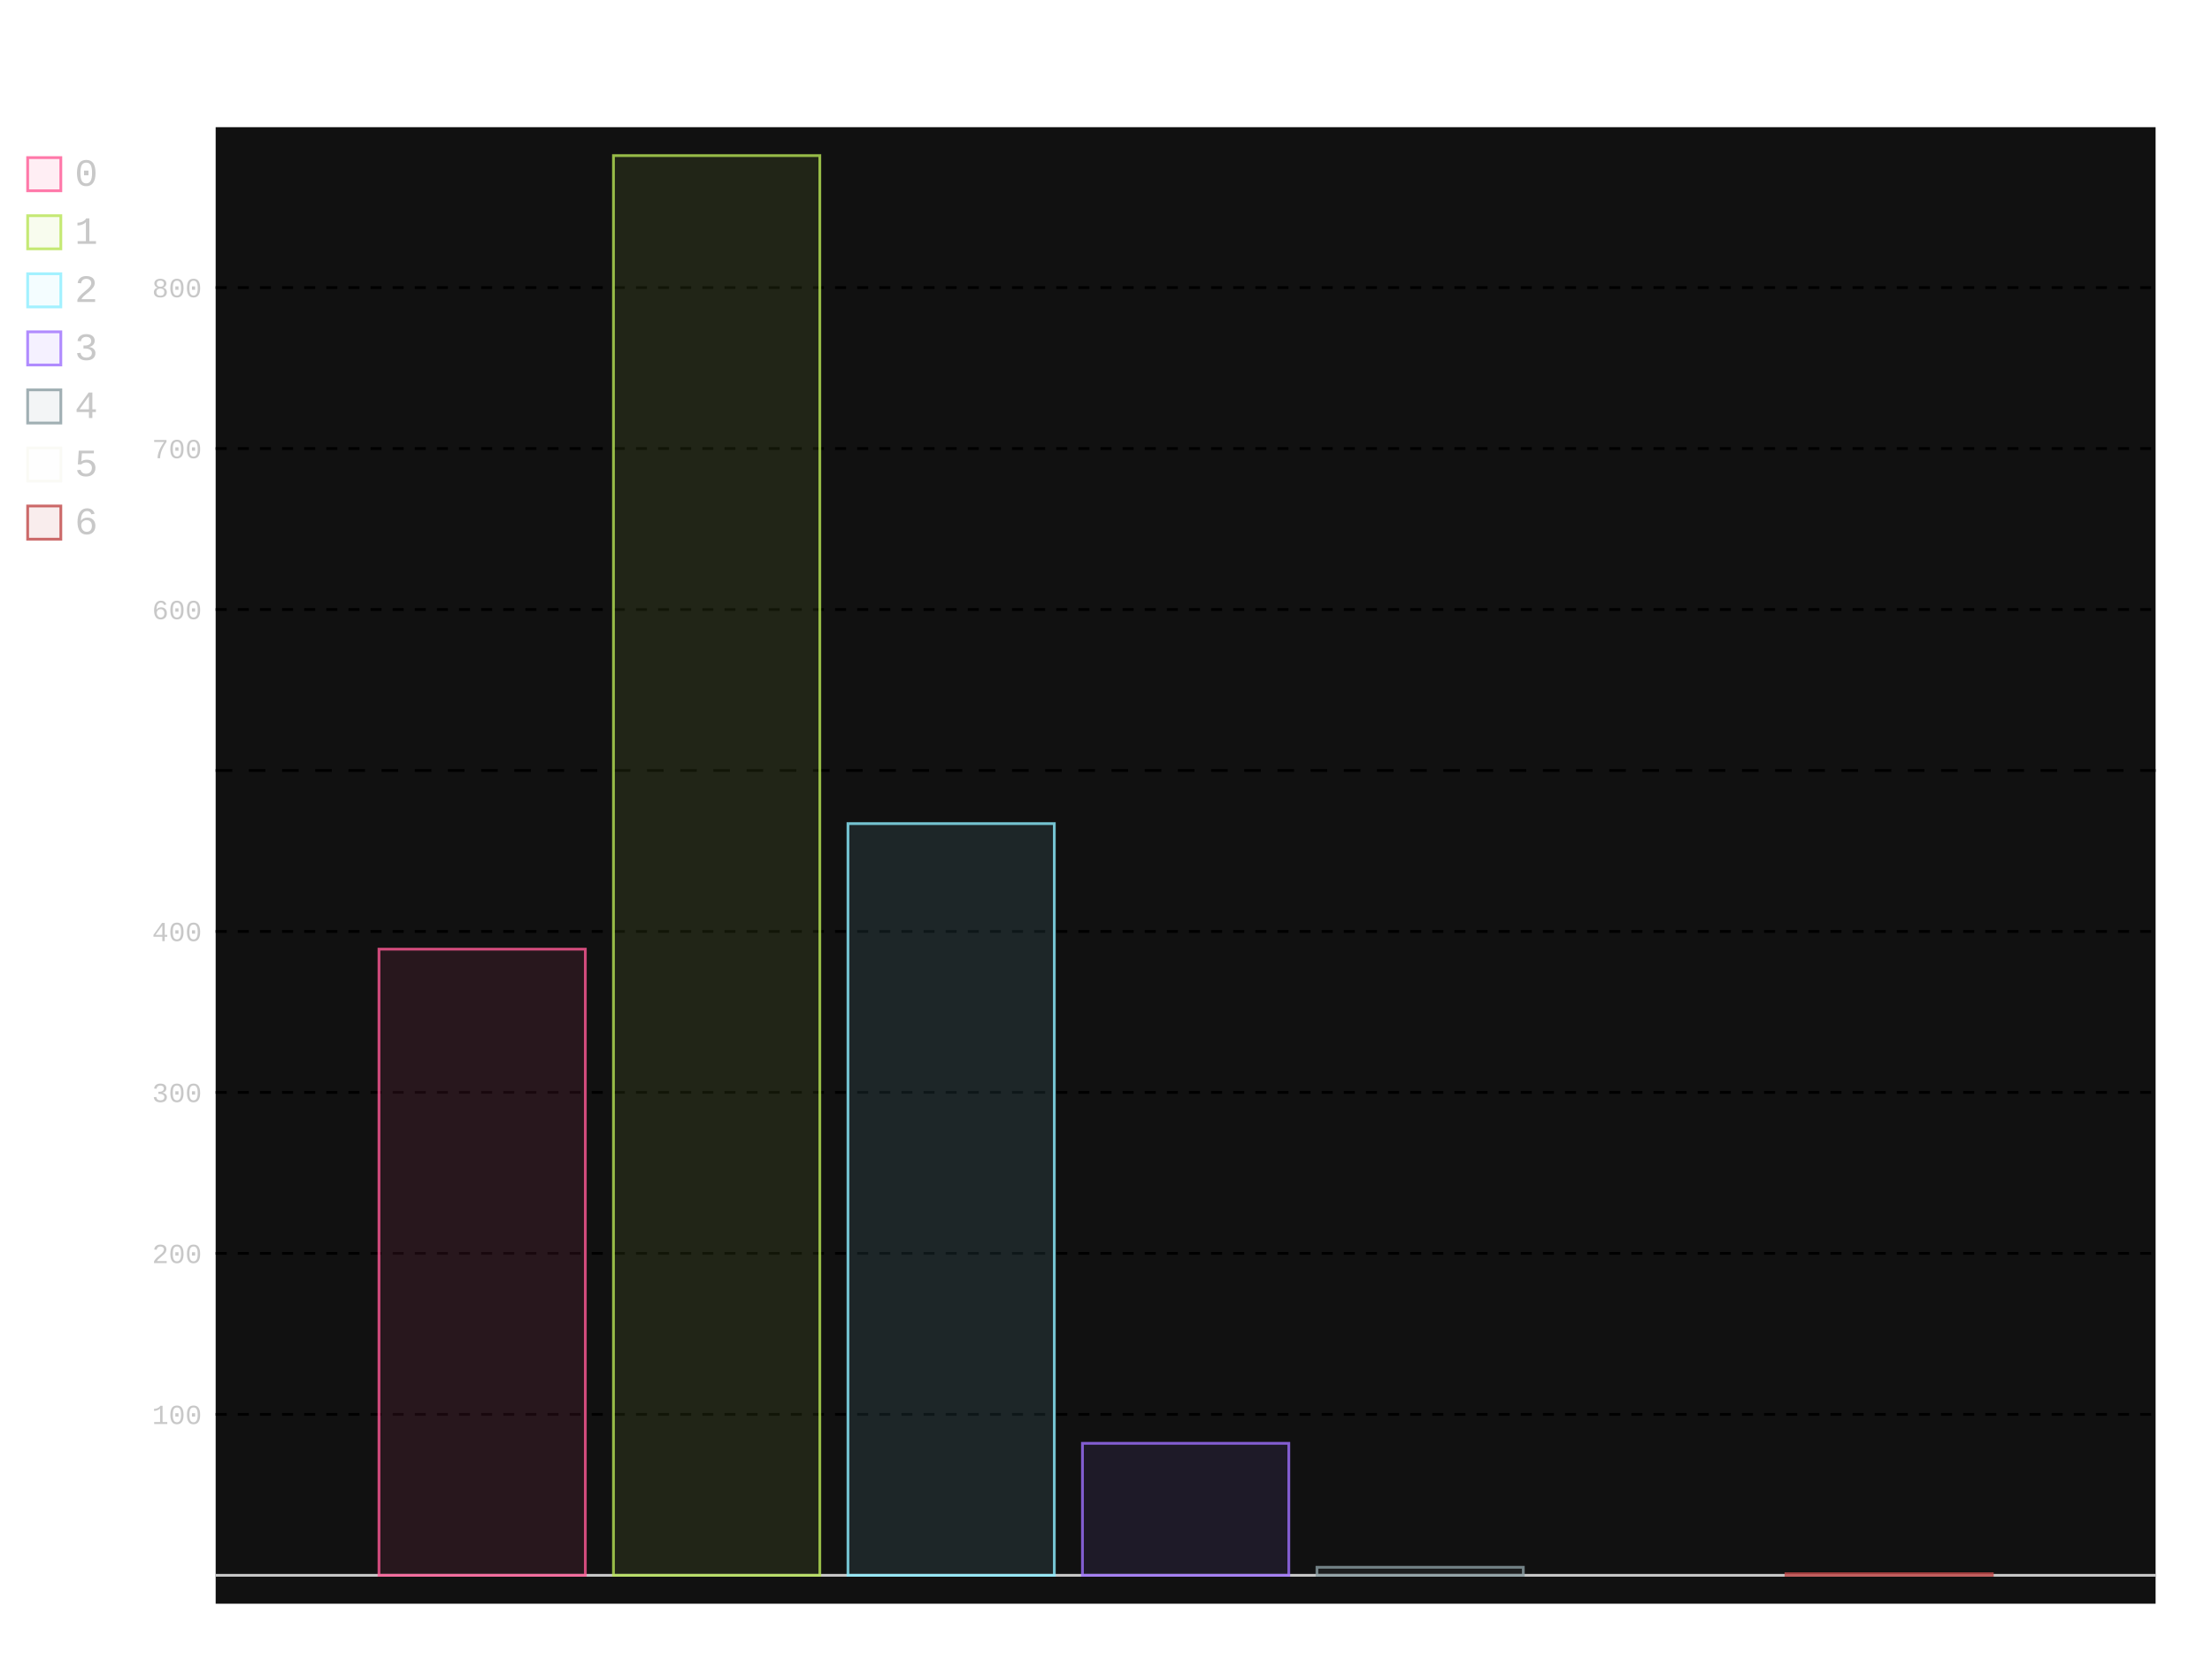
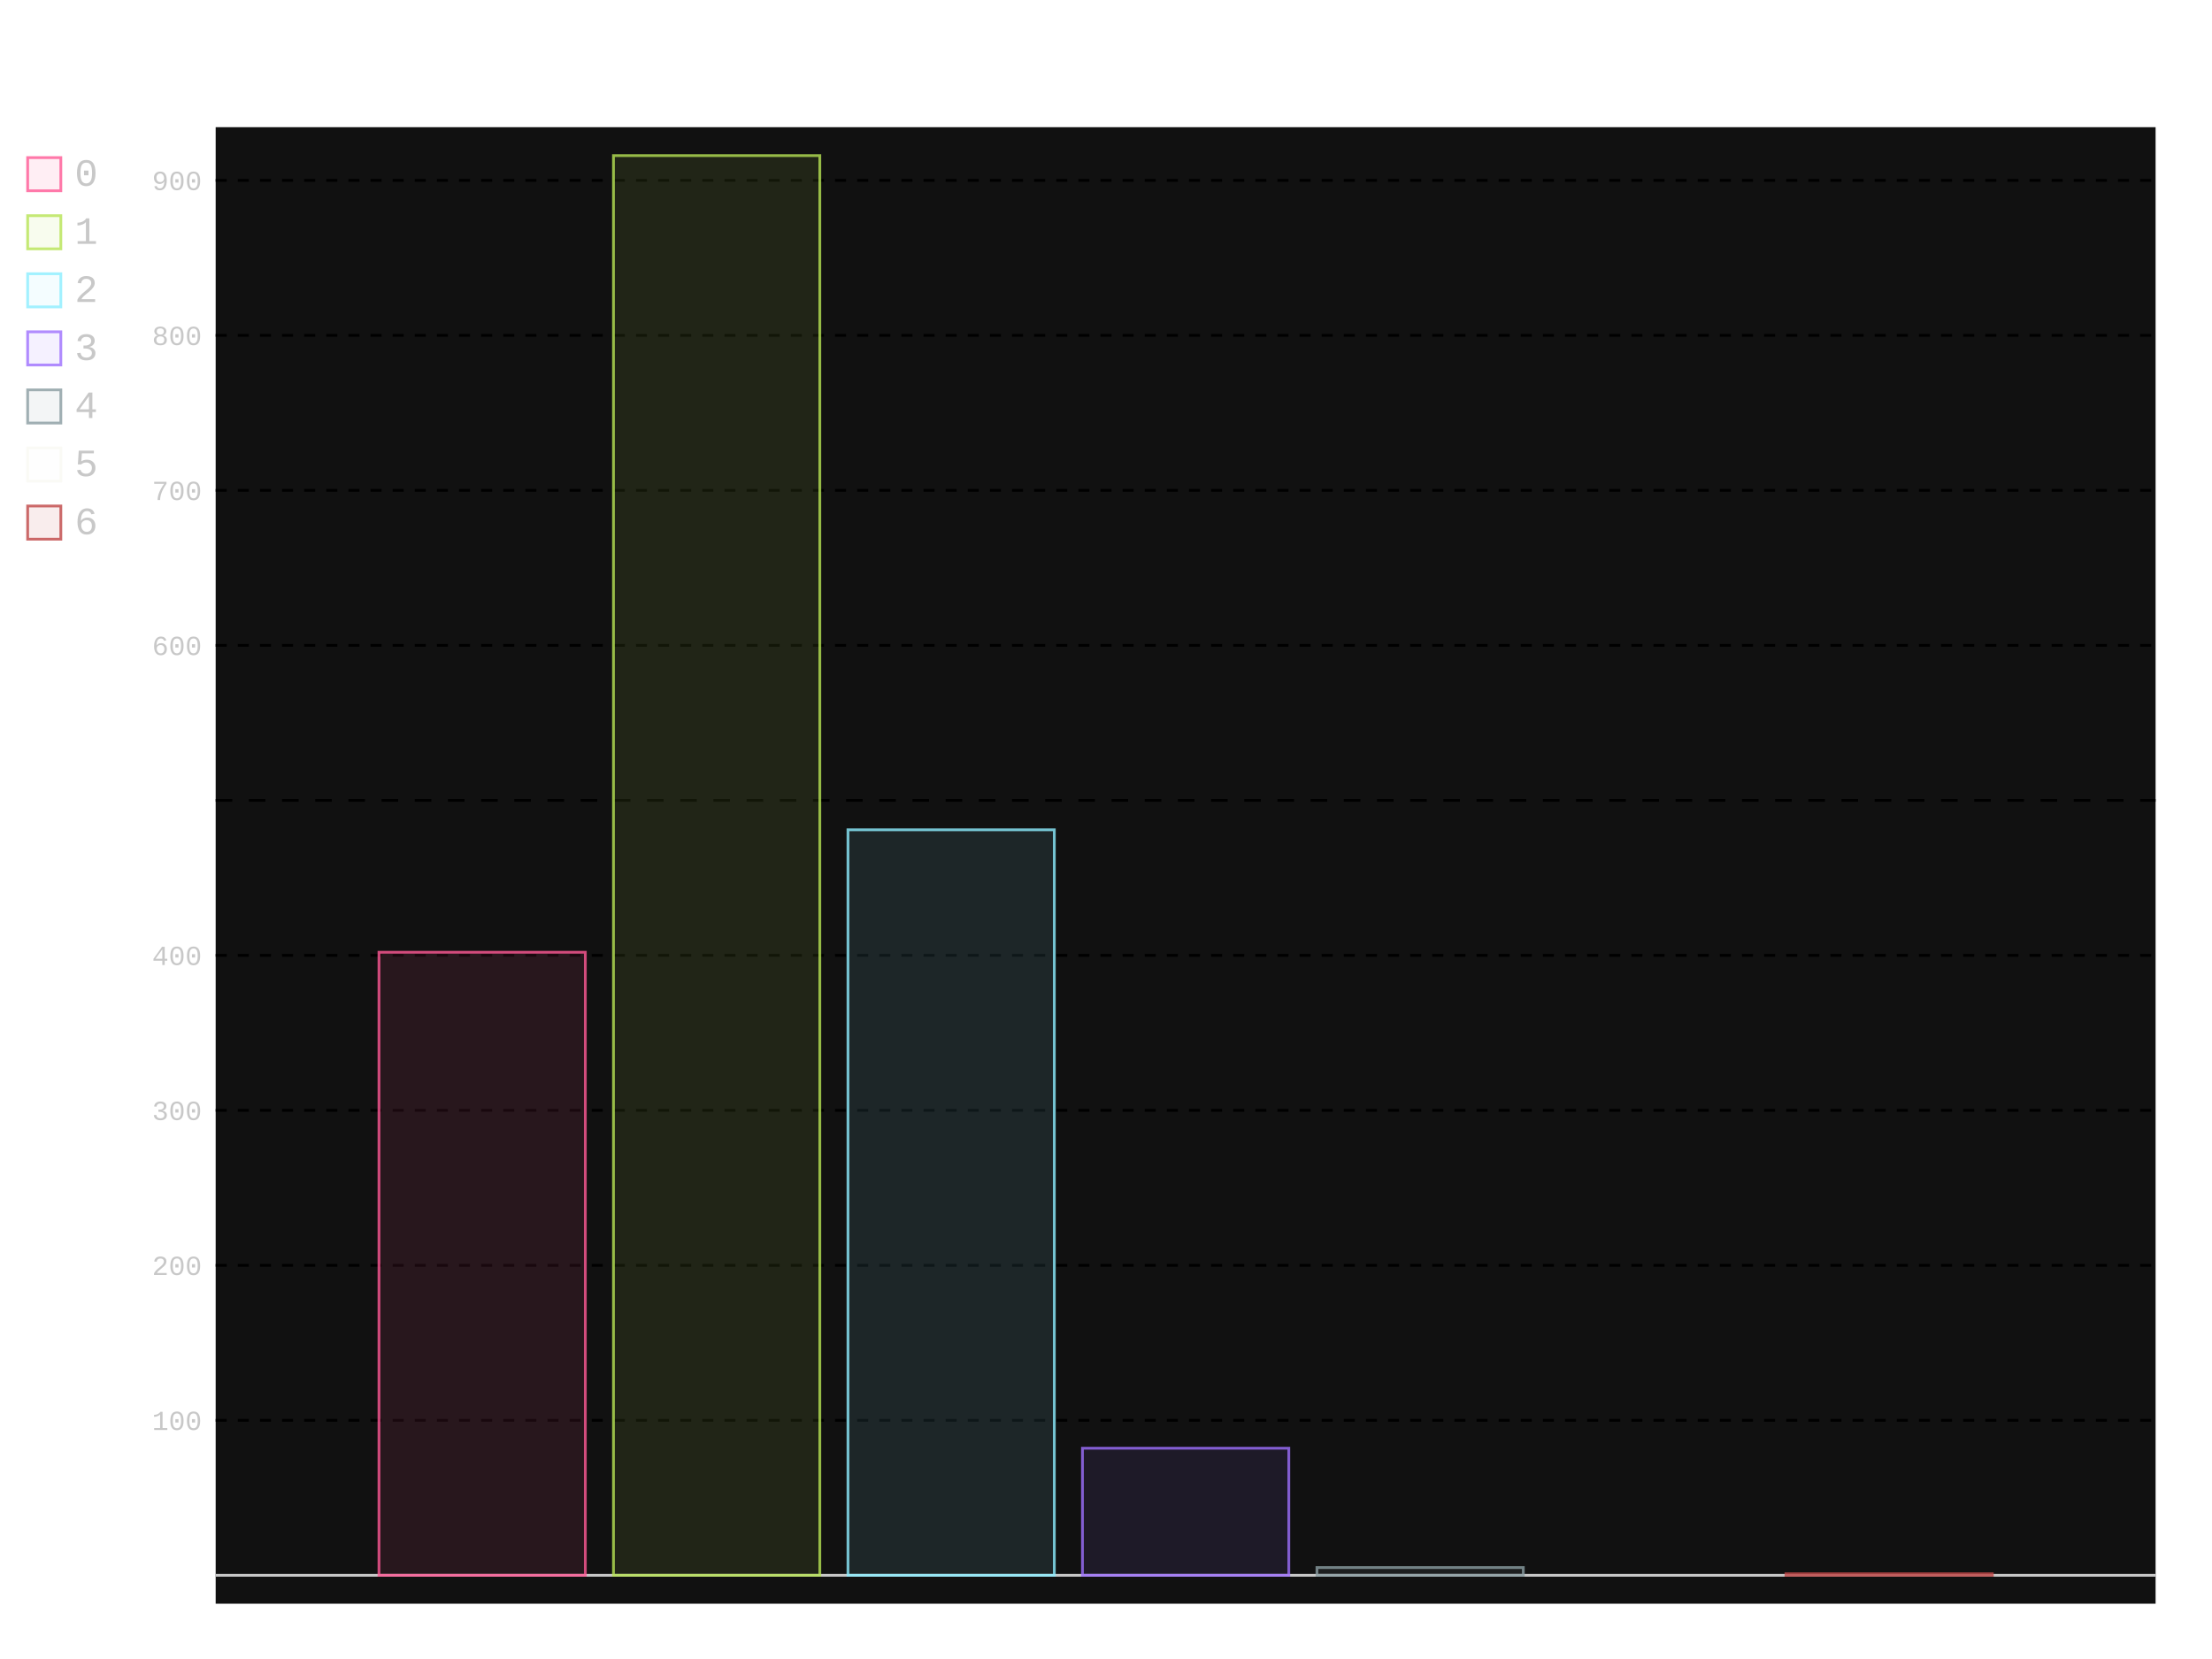
- <svg xmlns="http://www.w3.org/2000/svg" id="chart-aaadae0e-de02-4f8f-b6a5-38c5606115b5" class="pygal-chart" viewBox="0 0 800 600">
+ <svg xmlns="http://www.w3.org/2000/svg" id="chart-3a039853-e3d7-4d7f-a65c-2cd65d80a979" class="pygal-chart" viewBox="0 0 800 600">
  <defs>
-     <style type="text/css">#chart-aaadae0e-de02-4f8f-b6a5-38c5606115b5{-webkit-user-select:none;-webkit-font-smoothing:antialiased;font-family:Consolas,"Liberation Mono",Menlo,Courier,monospace}#chart-aaadae0e-de02-4f8f-b6a5-38c5606115b5 .title{font-family:Consolas,"Liberation Mono",Menlo,Courier,monospace;font-size:16px}#chart-aaadae0e-de02-4f8f-b6a5-38c5606115b5 .legends .legend text{font-family:Consolas,"Liberation Mono",Menlo,Courier,monospace;font-size:14px}#chart-aaadae0e-de02-4f8f-b6a5-38c5606115b5 .axis text{font-family:Consolas,"Liberation Mono",Menlo,Courier,monospace;font-size:10px}#chart-aaadae0e-de02-4f8f-b6a5-38c5606115b5 .axis text.major{font-family:Consolas,"Liberation Mono",Menlo,Courier,monospace;font-size:10px}#chart-aaadae0e-de02-4f8f-b6a5-38c5606115b5 .text-overlay text.value{font-family:Consolas,"Liberation Mono",Menlo,Courier,monospace;font-size:16px}#chart-aaadae0e-de02-4f8f-b6a5-38c5606115b5 .text-overlay text.label{font-family:Consolas,"Liberation Mono",Menlo,Courier,monospace;font-size:10px}#chart-aaadae0e-de02-4f8f-b6a5-38c5606115b5 .tooltip{font-family:Consolas,"Liberation Mono",Menlo,Courier,monospace;font-size:14px}#chart-aaadae0e-de02-4f8f-b6a5-38c5606115b5 text.no_data{font-family:Consolas,"Liberation Mono",Menlo,Courier,monospace;font-size:64px}
- #chart-aaadae0e-de02-4f8f-b6a5-38c5606115b5{background-color:transparent}#chart-aaadae0e-de02-4f8f-b6a5-38c5606115b5 path,#chart-aaadae0e-de02-4f8f-b6a5-38c5606115b5 line,#chart-aaadae0e-de02-4f8f-b6a5-38c5606115b5 rect,#chart-aaadae0e-de02-4f8f-b6a5-38c5606115b5 circle{-webkit-transition:0.3s ease-out;-moz-transition:0.3s ease-out;transition:0.3s ease-out}#chart-aaadae0e-de02-4f8f-b6a5-38c5606115b5 .graph &gt; .background{fill:transparent}#chart-aaadae0e-de02-4f8f-b6a5-38c5606115b5 .plot &gt; .background{fill:#111}#chart-aaadae0e-de02-4f8f-b6a5-38c5606115b5 .graph{fill:rgba(200,200,200,1)}#chart-aaadae0e-de02-4f8f-b6a5-38c5606115b5 text.no_data{fill:rgba(255,255,255,1)}#chart-aaadae0e-de02-4f8f-b6a5-38c5606115b5 .title{fill:rgba(255,255,255,1)}#chart-aaadae0e-de02-4f8f-b6a5-38c5606115b5 .legends .legend text{fill:rgba(200,200,200,1)}#chart-aaadae0e-de02-4f8f-b6a5-38c5606115b5 .legends .legend:hover text{fill:rgba(255,255,255,1)}#chart-aaadae0e-de02-4f8f-b6a5-38c5606115b5 .axis .line{stroke:rgba(255,255,255,1)}#chart-aaadae0e-de02-4f8f-b6a5-38c5606115b5 .axis .guide.line{stroke:#555}#chart-aaadae0e-de02-4f8f-b6a5-38c5606115b5 .axis .major.line{stroke:rgba(200,200,200,1)}#chart-aaadae0e-de02-4f8f-b6a5-38c5606115b5 .axis text.major{fill:rgba(255,255,255,1)}#chart-aaadae0e-de02-4f8f-b6a5-38c5606115b5 .axis.y .guides:hover .guide.line,#chart-aaadae0e-de02-4f8f-b6a5-38c5606115b5 .line-graph .axis.x .guides:hover .guide.line,#chart-aaadae0e-de02-4f8f-b6a5-38c5606115b5 .stackedline-graph .axis.x .guides:hover .guide.line,#chart-aaadae0e-de02-4f8f-b6a5-38c5606115b5 .xy-graph .axis.x .guides:hover .guide.line{stroke:rgba(255,255,255,1)}#chart-aaadae0e-de02-4f8f-b6a5-38c5606115b5 .axis .guides:hover text{fill:rgba(255,255,255,1)}#chart-aaadae0e-de02-4f8f-b6a5-38c5606115b5 .reactive{fill-opacity:.1;stroke-opacity:.8;stroke-width:1}#chart-aaadae0e-de02-4f8f-b6a5-38c5606115b5 .ci{stroke:rgba(200,200,200,1)}#chart-aaadae0e-de02-4f8f-b6a5-38c5606115b5 .reactive.active,#chart-aaadae0e-de02-4f8f-b6a5-38c5606115b5 .active .reactive{fill-opacity:.75;stroke-opacity:.9;stroke-width:4}#chart-aaadae0e-de02-4f8f-b6a5-38c5606115b5 .ci .reactive.active{stroke-width:1.5}#chart-aaadae0e-de02-4f8f-b6a5-38c5606115b5 .series text{fill:rgba(255,255,255,1)}#chart-aaadae0e-de02-4f8f-b6a5-38c5606115b5 .tooltip rect{fill:#111;stroke:rgba(255,255,255,1);-webkit-transition:opacity 0.3s ease-out;-moz-transition:opacity 0.3s ease-out;transition:opacity 0.3s ease-out}#chart-aaadae0e-de02-4f8f-b6a5-38c5606115b5 .tooltip .label{fill:rgba(200,200,200,1)}#chart-aaadae0e-de02-4f8f-b6a5-38c5606115b5 .tooltip .label{fill:rgba(200,200,200,1)}#chart-aaadae0e-de02-4f8f-b6a5-38c5606115b5 .tooltip .legend{font-size:.8em;fill:#555}#chart-aaadae0e-de02-4f8f-b6a5-38c5606115b5 .tooltip .x_label{font-size:.6em;fill:rgba(255,255,255,1)}#chart-aaadae0e-de02-4f8f-b6a5-38c5606115b5 .tooltip .xlink{font-size:.5em;text-decoration:underline}#chart-aaadae0e-de02-4f8f-b6a5-38c5606115b5 .tooltip .value{font-size:1.5em}#chart-aaadae0e-de02-4f8f-b6a5-38c5606115b5 .bound{font-size:.5em}#chart-aaadae0e-de02-4f8f-b6a5-38c5606115b5 .max-value{font-size:.75em;fill:#555}#chart-aaadae0e-de02-4f8f-b6a5-38c5606115b5 .map-element{fill:#111;stroke:#555 !important}#chart-aaadae0e-de02-4f8f-b6a5-38c5606115b5 .map-element .reactive{fill-opacity:inherit;stroke-opacity:inherit}#chart-aaadae0e-de02-4f8f-b6a5-38c5606115b5 .color-0,#chart-aaadae0e-de02-4f8f-b6a5-38c5606115b5 .color-0 a:visited{stroke:#ff5995;fill:#ff5995}#chart-aaadae0e-de02-4f8f-b6a5-38c5606115b5 .color-1,#chart-aaadae0e-de02-4f8f-b6a5-38c5606115b5 .color-1 a:visited{stroke:#b6e354;fill:#b6e354}#chart-aaadae0e-de02-4f8f-b6a5-38c5606115b5 .color-2,#chart-aaadae0e-de02-4f8f-b6a5-38c5606115b5 .color-2 a:visited{stroke:#8cedff;fill:#8cedff}#chart-aaadae0e-de02-4f8f-b6a5-38c5606115b5 .color-3,#chart-aaadae0e-de02-4f8f-b6a5-38c5606115b5 .color-3 a:visited{stroke:#9e6ffe;fill:#9e6ffe}#chart-aaadae0e-de02-4f8f-b6a5-38c5606115b5 .color-4,#chart-aaadae0e-de02-4f8f-b6a5-38c5606115b5 .color-4 a:visited{stroke:#899ca1;fill:#899ca1}#chart-aaadae0e-de02-4f8f-b6a5-38c5606115b5 .color-5,#chart-aaadae0e-de02-4f8f-b6a5-38c5606115b5 .color-5 a:visited{stroke:#f8f8f2;fill:#f8f8f2}#chart-aaadae0e-de02-4f8f-b6a5-38c5606115b5 .color-6,#chart-aaadae0e-de02-4f8f-b6a5-38c5606115b5 .color-6 a:visited{stroke:#bf4646;fill:#bf4646}#chart-aaadae0e-de02-4f8f-b6a5-38c5606115b5 .text-overlay .color-0 text{fill:black}#chart-aaadae0e-de02-4f8f-b6a5-38c5606115b5 .text-overlay .color-1 text{fill:black}#chart-aaadae0e-de02-4f8f-b6a5-38c5606115b5 .text-overlay .color-2 text{fill:black}#chart-aaadae0e-de02-4f8f-b6a5-38c5606115b5 .text-overlay .color-3 text{fill:black}#chart-aaadae0e-de02-4f8f-b6a5-38c5606115b5 .text-overlay .color-4 text{fill:black}#chart-aaadae0e-de02-4f8f-b6a5-38c5606115b5 .text-overlay .color-5 text{fill:black}#chart-aaadae0e-de02-4f8f-b6a5-38c5606115b5 .text-overlay .color-6 text{fill:black}
- #chart-aaadae0e-de02-4f8f-b6a5-38c5606115b5 text.no_data{text-anchor:middle}#chart-aaadae0e-de02-4f8f-b6a5-38c5606115b5 .guide.line{fill:none}#chart-aaadae0e-de02-4f8f-b6a5-38c5606115b5 .centered{text-anchor:middle}#chart-aaadae0e-de02-4f8f-b6a5-38c5606115b5 .title{text-anchor:middle}#chart-aaadae0e-de02-4f8f-b6a5-38c5606115b5 .legends .legend text{fill-opacity:1}#chart-aaadae0e-de02-4f8f-b6a5-38c5606115b5 .axis.x text{text-anchor:middle}#chart-aaadae0e-de02-4f8f-b6a5-38c5606115b5 .axis.x:not(.web) text[transform]{text-anchor:start}#chart-aaadae0e-de02-4f8f-b6a5-38c5606115b5 .axis.x:not(.web) text[transform].backwards{text-anchor:end}#chart-aaadae0e-de02-4f8f-b6a5-38c5606115b5 .axis.y text{text-anchor:end}#chart-aaadae0e-de02-4f8f-b6a5-38c5606115b5 .axis.y text[transform].backwards{text-anchor:start}#chart-aaadae0e-de02-4f8f-b6a5-38c5606115b5 .axis.y2 text{text-anchor:start}#chart-aaadae0e-de02-4f8f-b6a5-38c5606115b5 .axis.y2 text[transform].backwards{text-anchor:end}#chart-aaadae0e-de02-4f8f-b6a5-38c5606115b5 .axis .guide.line{stroke-dasharray:4,4;stroke:black}#chart-aaadae0e-de02-4f8f-b6a5-38c5606115b5 .axis .major.guide.line{stroke-dasharray:6,6;stroke:black}#chart-aaadae0e-de02-4f8f-b6a5-38c5606115b5 .horizontal .axis.y .guide.line,#chart-aaadae0e-de02-4f8f-b6a5-38c5606115b5 .horizontal .axis.y2 .guide.line,#chart-aaadae0e-de02-4f8f-b6a5-38c5606115b5 .vertical .axis.x .guide.line{opacity:0}#chart-aaadae0e-de02-4f8f-b6a5-38c5606115b5 .horizontal .axis.always_show .guide.line,#chart-aaadae0e-de02-4f8f-b6a5-38c5606115b5 .vertical .axis.always_show .guide.line{opacity:1 !important}#chart-aaadae0e-de02-4f8f-b6a5-38c5606115b5 .axis.y .guides:hover .guide.line,#chart-aaadae0e-de02-4f8f-b6a5-38c5606115b5 .axis.y2 .guides:hover .guide.line,#chart-aaadae0e-de02-4f8f-b6a5-38c5606115b5 .axis.x .guides:hover .guide.line{opacity:1}#chart-aaadae0e-de02-4f8f-b6a5-38c5606115b5 .axis .guides:hover text{opacity:1}#chart-aaadae0e-de02-4f8f-b6a5-38c5606115b5 .nofill{fill:none}#chart-aaadae0e-de02-4f8f-b6a5-38c5606115b5 .subtle-fill{fill-opacity:.2}#chart-aaadae0e-de02-4f8f-b6a5-38c5606115b5 .dot{stroke-width:1px;fill-opacity:1;stroke-opacity:1}#chart-aaadae0e-de02-4f8f-b6a5-38c5606115b5 .dot.active{stroke-width:5px}#chart-aaadae0e-de02-4f8f-b6a5-38c5606115b5 .dot.negative{fill:transparent}#chart-aaadae0e-de02-4f8f-b6a5-38c5606115b5 text,#chart-aaadae0e-de02-4f8f-b6a5-38c5606115b5 tspan{stroke:none !important}#chart-aaadae0e-de02-4f8f-b6a5-38c5606115b5 .series text.active{opacity:1}#chart-aaadae0e-de02-4f8f-b6a5-38c5606115b5 .tooltip rect{fill-opacity:.95;stroke-width:.5}#chart-aaadae0e-de02-4f8f-b6a5-38c5606115b5 .tooltip text{fill-opacity:1}#chart-aaadae0e-de02-4f8f-b6a5-38c5606115b5 .showable{visibility:hidden}#chart-aaadae0e-de02-4f8f-b6a5-38c5606115b5 .showable.shown{visibility:visible}#chart-aaadae0e-de02-4f8f-b6a5-38c5606115b5 .gauge-background{fill:rgba(229,229,229,1);stroke:none}#chart-aaadae0e-de02-4f8f-b6a5-38c5606115b5 .bg-lines{stroke:transparent;stroke-width:2px}</style>
+     <style type="text/css">#chart-3a039853-e3d7-4d7f-a65c-2cd65d80a979{-webkit-user-select:none;-webkit-font-smoothing:antialiased;font-family:Consolas,"Liberation Mono",Menlo,Courier,monospace}#chart-3a039853-e3d7-4d7f-a65c-2cd65d80a979 .title{font-family:Consolas,"Liberation Mono",Menlo,Courier,monospace;font-size:16px}#chart-3a039853-e3d7-4d7f-a65c-2cd65d80a979 .legends .legend text{font-family:Consolas,"Liberation Mono",Menlo,Courier,monospace;font-size:14px}#chart-3a039853-e3d7-4d7f-a65c-2cd65d80a979 .axis text{font-family:Consolas,"Liberation Mono",Menlo,Courier,monospace;font-size:10px}#chart-3a039853-e3d7-4d7f-a65c-2cd65d80a979 .axis text.major{font-family:Consolas,"Liberation Mono",Menlo,Courier,monospace;font-size:10px}#chart-3a039853-e3d7-4d7f-a65c-2cd65d80a979 .text-overlay text.value{font-family:Consolas,"Liberation Mono",Menlo,Courier,monospace;font-size:16px}#chart-3a039853-e3d7-4d7f-a65c-2cd65d80a979 .text-overlay text.label{font-family:Consolas,"Liberation Mono",Menlo,Courier,monospace;font-size:10px}#chart-3a039853-e3d7-4d7f-a65c-2cd65d80a979 .tooltip{font-family:Consolas,"Liberation Mono",Menlo,Courier,monospace;font-size:14px}#chart-3a039853-e3d7-4d7f-a65c-2cd65d80a979 text.no_data{font-family:Consolas,"Liberation Mono",Menlo,Courier,monospace;font-size:64px}
+ #chart-3a039853-e3d7-4d7f-a65c-2cd65d80a979{background-color:transparent}#chart-3a039853-e3d7-4d7f-a65c-2cd65d80a979 path,#chart-3a039853-e3d7-4d7f-a65c-2cd65d80a979 line,#chart-3a039853-e3d7-4d7f-a65c-2cd65d80a979 rect,#chart-3a039853-e3d7-4d7f-a65c-2cd65d80a979 circle{-webkit-transition:0.3s ease-out;-moz-transition:0.3s ease-out;transition:0.3s ease-out}#chart-3a039853-e3d7-4d7f-a65c-2cd65d80a979 .graph &gt; .background{fill:transparent}#chart-3a039853-e3d7-4d7f-a65c-2cd65d80a979 .plot &gt; .background{fill:#111}#chart-3a039853-e3d7-4d7f-a65c-2cd65d80a979 .graph{fill:rgba(200,200,200,1)}#chart-3a039853-e3d7-4d7f-a65c-2cd65d80a979 text.no_data{fill:rgba(255,255,255,1)}#chart-3a039853-e3d7-4d7f-a65c-2cd65d80a979 .title{fill:rgba(255,255,255,1)}#chart-3a039853-e3d7-4d7f-a65c-2cd65d80a979 .legends .legend text{fill:rgba(200,200,200,1)}#chart-3a039853-e3d7-4d7f-a65c-2cd65d80a979 .legends .legend:hover text{fill:rgba(255,255,255,1)}#chart-3a039853-e3d7-4d7f-a65c-2cd65d80a979 .axis .line{stroke:rgba(255,255,255,1)}#chart-3a039853-e3d7-4d7f-a65c-2cd65d80a979 .axis .guide.line{stroke:#555}#chart-3a039853-e3d7-4d7f-a65c-2cd65d80a979 .axis .major.line{stroke:rgba(200,200,200,1)}#chart-3a039853-e3d7-4d7f-a65c-2cd65d80a979 .axis text.major{fill:rgba(255,255,255,1)}#chart-3a039853-e3d7-4d7f-a65c-2cd65d80a979 .axis.y .guides:hover .guide.line,#chart-3a039853-e3d7-4d7f-a65c-2cd65d80a979 .line-graph .axis.x .guides:hover .guide.line,#chart-3a039853-e3d7-4d7f-a65c-2cd65d80a979 .stackedline-graph .axis.x .guides:hover .guide.line,#chart-3a039853-e3d7-4d7f-a65c-2cd65d80a979 .xy-graph .axis.x .guides:hover .guide.line{stroke:rgba(255,255,255,1)}#chart-3a039853-e3d7-4d7f-a65c-2cd65d80a979 .axis .guides:hover text{fill:rgba(255,255,255,1)}#chart-3a039853-e3d7-4d7f-a65c-2cd65d80a979 .reactive{fill-opacity:.1;stroke-opacity:.8;stroke-width:1}#chart-3a039853-e3d7-4d7f-a65c-2cd65d80a979 .ci{stroke:rgba(200,200,200,1)}#chart-3a039853-e3d7-4d7f-a65c-2cd65d80a979 .reactive.active,#chart-3a039853-e3d7-4d7f-a65c-2cd65d80a979 .active .reactive{fill-opacity:.75;stroke-opacity:.9;stroke-width:4}#chart-3a039853-e3d7-4d7f-a65c-2cd65d80a979 .ci .reactive.active{stroke-width:1.5}#chart-3a039853-e3d7-4d7f-a65c-2cd65d80a979 .series text{fill:rgba(255,255,255,1)}#chart-3a039853-e3d7-4d7f-a65c-2cd65d80a979 .tooltip rect{fill:#111;stroke:rgba(255,255,255,1);-webkit-transition:opacity 0.3s ease-out;-moz-transition:opacity 0.3s ease-out;transition:opacity 0.3s ease-out}#chart-3a039853-e3d7-4d7f-a65c-2cd65d80a979 .tooltip .label{fill:rgba(200,200,200,1)}#chart-3a039853-e3d7-4d7f-a65c-2cd65d80a979 .tooltip .label{fill:rgba(200,200,200,1)}#chart-3a039853-e3d7-4d7f-a65c-2cd65d80a979 .tooltip .legend{font-size:.8em;fill:#555}#chart-3a039853-e3d7-4d7f-a65c-2cd65d80a979 .tooltip .x_label{font-size:.6em;fill:rgba(255,255,255,1)}#chart-3a039853-e3d7-4d7f-a65c-2cd65d80a979 .tooltip .xlink{font-size:.5em;text-decoration:underline}#chart-3a039853-e3d7-4d7f-a65c-2cd65d80a979 .tooltip .value{font-size:1.5em}#chart-3a039853-e3d7-4d7f-a65c-2cd65d80a979 .bound{font-size:.5em}#chart-3a039853-e3d7-4d7f-a65c-2cd65d80a979 .max-value{font-size:.75em;fill:#555}#chart-3a039853-e3d7-4d7f-a65c-2cd65d80a979 .map-element{fill:#111;stroke:#555 !important}#chart-3a039853-e3d7-4d7f-a65c-2cd65d80a979 .map-element .reactive{fill-opacity:inherit;stroke-opacity:inherit}#chart-3a039853-e3d7-4d7f-a65c-2cd65d80a979 .color-0,#chart-3a039853-e3d7-4d7f-a65c-2cd65d80a979 .color-0 a:visited{stroke:#ff5995;fill:#ff5995}#chart-3a039853-e3d7-4d7f-a65c-2cd65d80a979 .color-1,#chart-3a039853-e3d7-4d7f-a65c-2cd65d80a979 .color-1 a:visited{stroke:#b6e354;fill:#b6e354}#chart-3a039853-e3d7-4d7f-a65c-2cd65d80a979 .color-2,#chart-3a039853-e3d7-4d7f-a65c-2cd65d80a979 .color-2 a:visited{stroke:#8cedff;fill:#8cedff}#chart-3a039853-e3d7-4d7f-a65c-2cd65d80a979 .color-3,#chart-3a039853-e3d7-4d7f-a65c-2cd65d80a979 .color-3 a:visited{stroke:#9e6ffe;fill:#9e6ffe}#chart-3a039853-e3d7-4d7f-a65c-2cd65d80a979 .color-4,#chart-3a039853-e3d7-4d7f-a65c-2cd65d80a979 .color-4 a:visited{stroke:#899ca1;fill:#899ca1}#chart-3a039853-e3d7-4d7f-a65c-2cd65d80a979 .color-5,#chart-3a039853-e3d7-4d7f-a65c-2cd65d80a979 .color-5 a:visited{stroke:#f8f8f2;fill:#f8f8f2}#chart-3a039853-e3d7-4d7f-a65c-2cd65d80a979 .color-6,#chart-3a039853-e3d7-4d7f-a65c-2cd65d80a979 .color-6 a:visited{stroke:#bf4646;fill:#bf4646}#chart-3a039853-e3d7-4d7f-a65c-2cd65d80a979 .text-overlay .color-0 text{fill:black}#chart-3a039853-e3d7-4d7f-a65c-2cd65d80a979 .text-overlay .color-1 text{fill:black}#chart-3a039853-e3d7-4d7f-a65c-2cd65d80a979 .text-overlay .color-2 text{fill:black}#chart-3a039853-e3d7-4d7f-a65c-2cd65d80a979 .text-overlay .color-3 text{fill:black}#chart-3a039853-e3d7-4d7f-a65c-2cd65d80a979 .text-overlay .color-4 text{fill:black}#chart-3a039853-e3d7-4d7f-a65c-2cd65d80a979 .text-overlay .color-5 text{fill:black}#chart-3a039853-e3d7-4d7f-a65c-2cd65d80a979 .text-overlay .color-6 text{fill:black}
+ #chart-3a039853-e3d7-4d7f-a65c-2cd65d80a979 text.no_data{text-anchor:middle}#chart-3a039853-e3d7-4d7f-a65c-2cd65d80a979 .guide.line{fill:none}#chart-3a039853-e3d7-4d7f-a65c-2cd65d80a979 .centered{text-anchor:middle}#chart-3a039853-e3d7-4d7f-a65c-2cd65d80a979 .title{text-anchor:middle}#chart-3a039853-e3d7-4d7f-a65c-2cd65d80a979 .legends .legend text{fill-opacity:1}#chart-3a039853-e3d7-4d7f-a65c-2cd65d80a979 .axis.x text{text-anchor:middle}#chart-3a039853-e3d7-4d7f-a65c-2cd65d80a979 .axis.x:not(.web) text[transform]{text-anchor:start}#chart-3a039853-e3d7-4d7f-a65c-2cd65d80a979 .axis.x:not(.web) text[transform].backwards{text-anchor:end}#chart-3a039853-e3d7-4d7f-a65c-2cd65d80a979 .axis.y text{text-anchor:end}#chart-3a039853-e3d7-4d7f-a65c-2cd65d80a979 .axis.y text[transform].backwards{text-anchor:start}#chart-3a039853-e3d7-4d7f-a65c-2cd65d80a979 .axis.y2 text{text-anchor:start}#chart-3a039853-e3d7-4d7f-a65c-2cd65d80a979 .axis.y2 text[transform].backwards{text-anchor:end}#chart-3a039853-e3d7-4d7f-a65c-2cd65d80a979 .axis .guide.line{stroke-dasharray:4,4;stroke:black}#chart-3a039853-e3d7-4d7f-a65c-2cd65d80a979 .axis .major.guide.line{stroke-dasharray:6,6;stroke:black}#chart-3a039853-e3d7-4d7f-a65c-2cd65d80a979 .horizontal .axis.y .guide.line,#chart-3a039853-e3d7-4d7f-a65c-2cd65d80a979 .horizontal .axis.y2 .guide.line,#chart-3a039853-e3d7-4d7f-a65c-2cd65d80a979 .vertical .axis.x .guide.line{opacity:0}#chart-3a039853-e3d7-4d7f-a65c-2cd65d80a979 .horizontal .axis.always_show .guide.line,#chart-3a039853-e3d7-4d7f-a65c-2cd65d80a979 .vertical .axis.always_show .guide.line{opacity:1 !important}#chart-3a039853-e3d7-4d7f-a65c-2cd65d80a979 .axis.y .guides:hover .guide.line,#chart-3a039853-e3d7-4d7f-a65c-2cd65d80a979 .axis.y2 .guides:hover .guide.line,#chart-3a039853-e3d7-4d7f-a65c-2cd65d80a979 .axis.x .guides:hover .guide.line{opacity:1}#chart-3a039853-e3d7-4d7f-a65c-2cd65d80a979 .axis .guides:hover text{opacity:1}#chart-3a039853-e3d7-4d7f-a65c-2cd65d80a979 .nofill{fill:none}#chart-3a039853-e3d7-4d7f-a65c-2cd65d80a979 .subtle-fill{fill-opacity:.2}#chart-3a039853-e3d7-4d7f-a65c-2cd65d80a979 .dot{stroke-width:1px;fill-opacity:1;stroke-opacity:1}#chart-3a039853-e3d7-4d7f-a65c-2cd65d80a979 .dot.active{stroke-width:5px}#chart-3a039853-e3d7-4d7f-a65c-2cd65d80a979 .dot.negative{fill:transparent}#chart-3a039853-e3d7-4d7f-a65c-2cd65d80a979 text,#chart-3a039853-e3d7-4d7f-a65c-2cd65d80a979 tspan{stroke:none !important}#chart-3a039853-e3d7-4d7f-a65c-2cd65d80a979 .series text.active{opacity:1}#chart-3a039853-e3d7-4d7f-a65c-2cd65d80a979 .tooltip rect{fill-opacity:.95;stroke-width:.5}#chart-3a039853-e3d7-4d7f-a65c-2cd65d80a979 .tooltip text{fill-opacity:1}#chart-3a039853-e3d7-4d7f-a65c-2cd65d80a979 .showable{visibility:hidden}#chart-3a039853-e3d7-4d7f-a65c-2cd65d80a979 .showable.shown{visibility:visible}#chart-3a039853-e3d7-4d7f-a65c-2cd65d80a979 .gauge-background{fill:rgba(229,229,229,1);stroke:none}#chart-3a039853-e3d7-4d7f-a65c-2cd65d80a979 .bg-lines{stroke:transparent;stroke-width:2px}</style>
  </defs>
  <g class="graph bar-graph vertical">
    <rect x="0" y="0" width="800" height="600" class="background" />
    <g transform="translate(78, 46)" class="plot">
      <rect x="0" y="0" width="701.6" height="534" class="background" />
      <g class="axis y always_show">
        <g class="guides">
          <path d="M0 523.731 h701.6" class="axis major line" />
          <text x="-5" y="527.231" class="major">0</text>
        </g>
        <g class="guides">
-           <path d="M0 465.515 h701.6" class="guide line" />
-           <text x="-5" y="469.015" class="">100</text>
+           <path d="M0 467.676 h701.6" class="guide line" />
+           <text x="-5" y="471.176" class="">100</text>
        </g>
        <g class="guides">
-           <path d="M0 407.3 h701.6" class="guide line" />
-           <text x="-5" y="410.8" class="">200</text>
+           <path d="M0 411.621 h701.6" class="guide line" />
+           <text x="-5" y="415.121" class="">200</text>
        </g>
        <g class="guides">
-           <path d="M0 349.084 h701.6" class="guide line" />
-           <text x="-5" y="352.584" class="">300</text>
+           <path d="M0 355.567 h701.6" class="guide line" />
+           <text x="-5" y="359.067" class="">300</text>
        </g>
        <g class="guides">
-           <path d="M0 290.868 h701.6" class="guide line" />
-           <text x="-5" y="294.368" class="">400</text>
+           <path d="M0 299.512 h701.6" class="guide line" />
+           <text x="-5" y="303.012" class="">400</text>
        </g>
        <g class="guides">
-           <path d="M0 232.653 h701.6" class="major guide line" />
-           <text x="-5" y="236.153" class="major">500</text>
+           <path d="M0 243.457 h701.6" class="major guide line" />
+           <text x="-5" y="246.957" class="major">500</text>
        </g>
        <g class="guides">
-           <path d="M0 174.437 h701.6" class="guide line" />
-           <text x="-5" y="177.937" class="">600</text>
+           <path d="M0 187.402 h701.6" class="guide line" />
+           <text x="-5" y="190.902" class="">600</text>
        </g>
        <g class="guides">
-           <path d="M0 116.222 h701.6" class="guide line" />
-           <text x="-5" y="119.722" class="">700</text>
+           <path d="M0 131.347 h701.6" class="guide line" />
+           <text x="-5" y="134.847" class="">700</text>
        </g>
        <g class="guides">
-           <path d="M0 58.006 h701.6" class="guide line" />
-           <text x="-5" y="61.506" class="">800</text>
+           <path d="M0 75.293 h701.6" class="guide line" />
+           <text x="-5" y="78.793" class="">800</text>
+         </g>
+         <g class="guides">
+           <path d="M0 19.238 h701.6" class="guide line" />
+           <text x="-5" y="22.738" class="">900</text>
        </g>
      </g>
      <g class="series serie-0 color-0">
        <g class="bars">
          <g class="bar">
-             <rect x="59.058" y="297.272" rx="0" ry="0" width="74.632" height="226.459" class="rect reactive tooltip-trigger" />
+             <rect x="59.058" y="298.391" rx="0" ry="0" width="74.632" height="225.34" class="rect reactive tooltip-trigger" />
          </g>
        </g>
      </g>
      <g class="series serie-1 color-1">
        <g class="bars">
          <g class="bar">
            <rect x="143.867" y="10.269" rx="0" ry="0" width="74.632" height="513.462" class="rect reactive tooltip-trigger" />
          </g>
        </g>
      </g>
      <g class="series serie-2 color-2">
        <g class="bars">
          <g class="bar">
-             <rect x="228.675" y="251.864" rx="0" ry="0" width="74.632" height="271.867" class="rect reactive tooltip-trigger" />
+             <rect x="228.675" y="254.107" rx="0" ry="0" width="74.632" height="269.623" class="rect reactive tooltip-trigger" />
          </g>
        </g>
      </g>
      <g class="series serie-3 color-3">
        <g class="bars">
          <g class="bar">
-             <rect x="313.484" y="475.994" rx="0" ry="0" width="74.632" height="47.737" class="rect reactive tooltip-trigger" />
+             <rect x="313.484" y="477.766" rx="0" ry="0" width="74.632" height="45.965" class="rect reactive tooltip-trigger" />
          </g>
        </g>
      </g>
      <g class="series serie-4 color-4">
        <g class="bars">
          <g class="bar">
-             <rect x="398.293" y="520.82" rx="0" ry="0" width="74.632" height="2.911" class="rect reactive tooltip-trigger" />
+             <rect x="398.293" y="520.928" rx="0" ry="0" width="74.632" height="2.803" class="rect reactive tooltip-trigger" />
          </g>
        </g>
      </g>
      <g class="series serie-5 color-5">
        <g class="bars">
          <g class="bar">
            <rect x="483.102" y="523.731" rx="0" ry="0" width="74.632" height="0.0" class="rect reactive tooltip-trigger" />
          </g>
        </g>
      </g>
      <g class="series serie-6 color-6">
        <g class="bars">
          <g class="bar">
-             <rect x="567.911" y="523.149" rx="0" ry="0" width="74.632" height="0.582" class="rect reactive tooltip-trigger" />
+             <rect x="567.911" y="523.17" rx="0" ry="0" width="74.632" height="0.561" class="rect reactive tooltip-trigger" />
          </g>
        </g>
      </g>
    </g>
    <g class="titles">
      <text x="400.0" y="26" class="title plot_title">Distribution of number of faps per day</text>
    </g>
    <g transform="translate(78, 46)" class="plot overlay">
      <g class="series serie-0 color-0" />
      <g class="series serie-1 color-1" />
      <g class="series serie-2 color-2" />
      <g class="series serie-3 color-3" />
      <g class="series serie-4 color-4" />
      <g class="series serie-5 color-5" />
      <g class="series serie-6 color-6" />
    </g>
    <g transform="translate(78, 46)" class="plot text-overlay">
      <g class="series serie-0 color-0" />
      <g class="series serie-1 color-1" />
      <g class="series serie-2 color-2" />
      <g class="series serie-3 color-3" />
      <g class="series serie-4 color-4" />
      <g class="series serie-5 color-5" />
      <g class="series serie-6 color-6" />
    </g>
    <g transform="translate(78, 46)" class="plot tooltip-overlay">
      <g transform="translate(0 0)" style="opacity: 0" class="tooltip">
        <rect rx="0" ry="0" width="0" height="0" class="tooltip-box" />
        <g class="text" />
      </g>
    </g>
    <g transform="translate(10, 56)" class="legends">
      <g id="activate-serie-0" class="legend reactive activate-serie">
        <rect x="0.0" y="1.0" width="12" height="12" class="color-0 reactive" />
        <text x="17.0" y="11.2">0</text>
      </g>
      <g id="activate-serie-1" class="legend reactive activate-serie">
        <rect x="0.0" y="22.0" width="12" height="12" class="color-1 reactive" />
        <text x="17.0" y="32.2">1</text>
      </g>
      <g id="activate-serie-2" class="legend reactive activate-serie">
        <rect x="0.0" y="43.0" width="12" height="12" class="color-2 reactive" />
        <text x="17.0" y="53.2">2</text>
      </g>
      <g id="activate-serie-3" class="legend reactive activate-serie">
        <rect x="0.0" y="64.0" width="12" height="12" class="color-3 reactive" />
        <text x="17.0" y="74.2">3</text>
      </g>
      <g id="activate-serie-4" class="legend reactive activate-serie">
        <rect x="0.0" y="85.0" width="12" height="12" class="color-4 reactive" />
        <text x="17.0" y="95.2">4</text>
      </g>
      <g id="activate-serie-5" class="legend reactive activate-serie">
        <rect x="0.0" y="106.0" width="12" height="12" class="color-5 reactive" />
        <text x="17.0" y="116.2">5</text>
      </g>
      <g id="activate-serie-6" class="legend reactive activate-serie">
        <rect x="0.0" y="127.0" width="12" height="12" class="color-6 reactive" />
        <text x="17.0" y="137.2">6</text>
      </g>
    </g>
    <g transform="translate(790, 56)" class="legends" />
  </g>
</svg>
